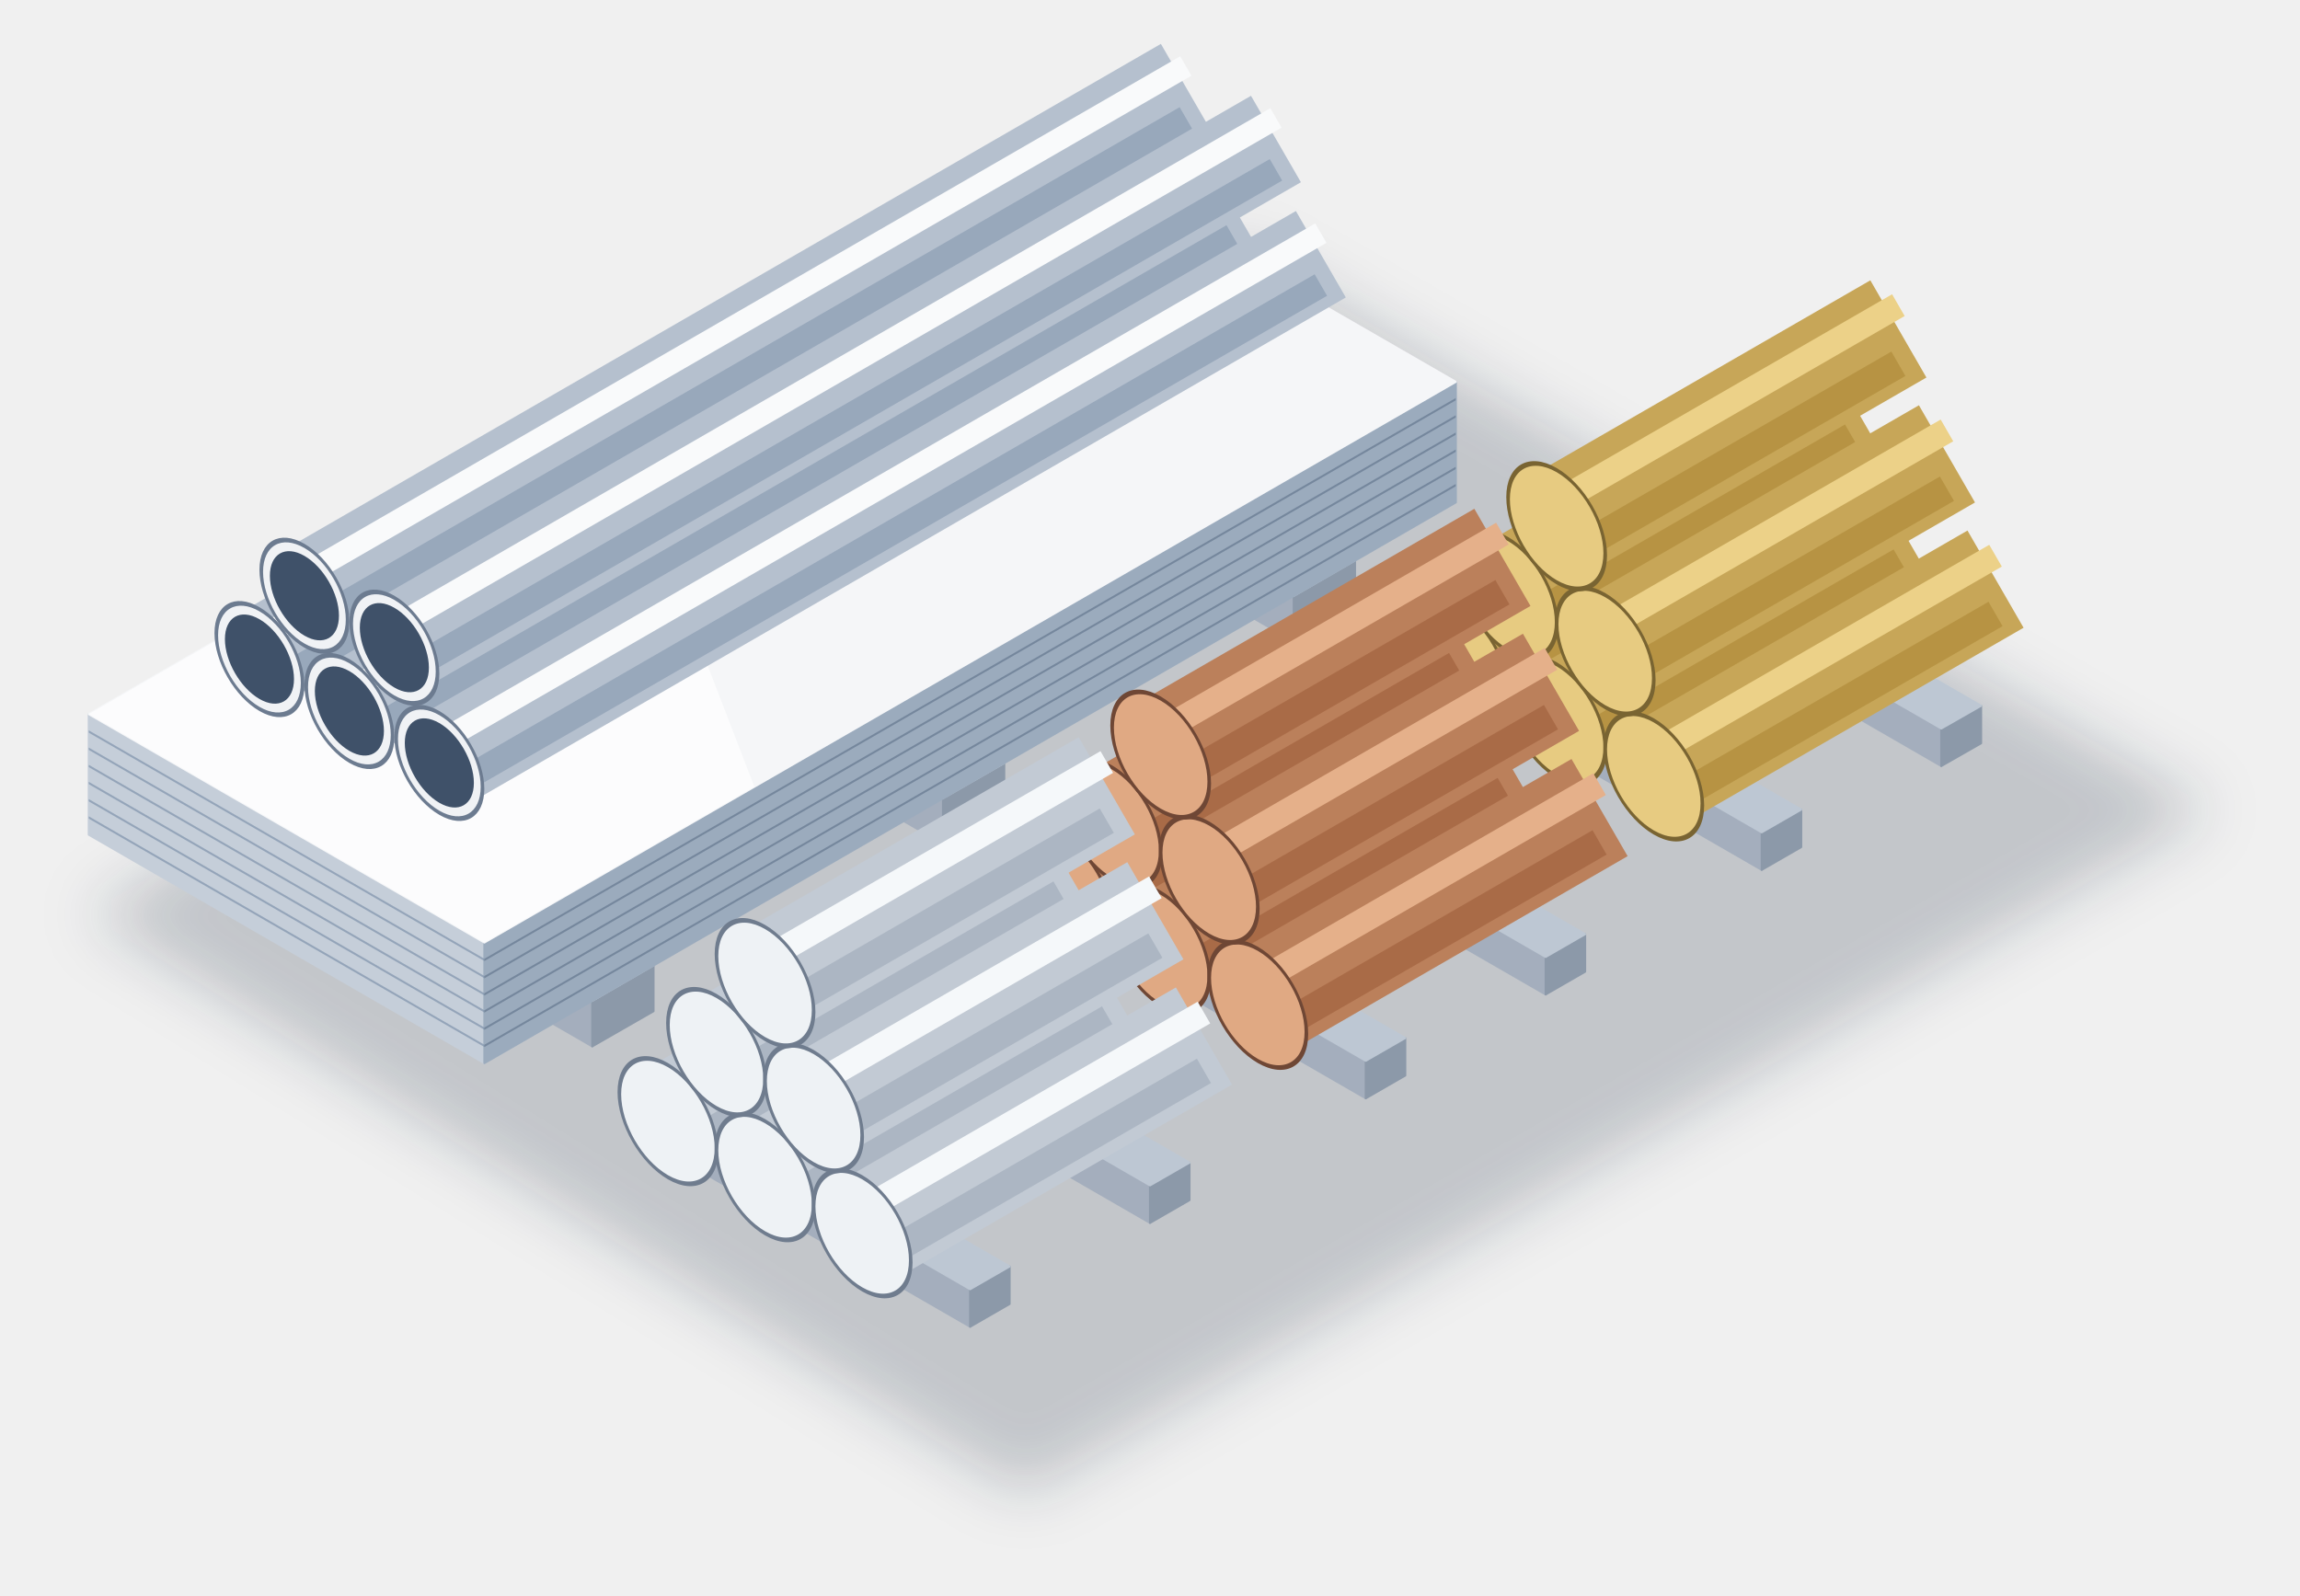
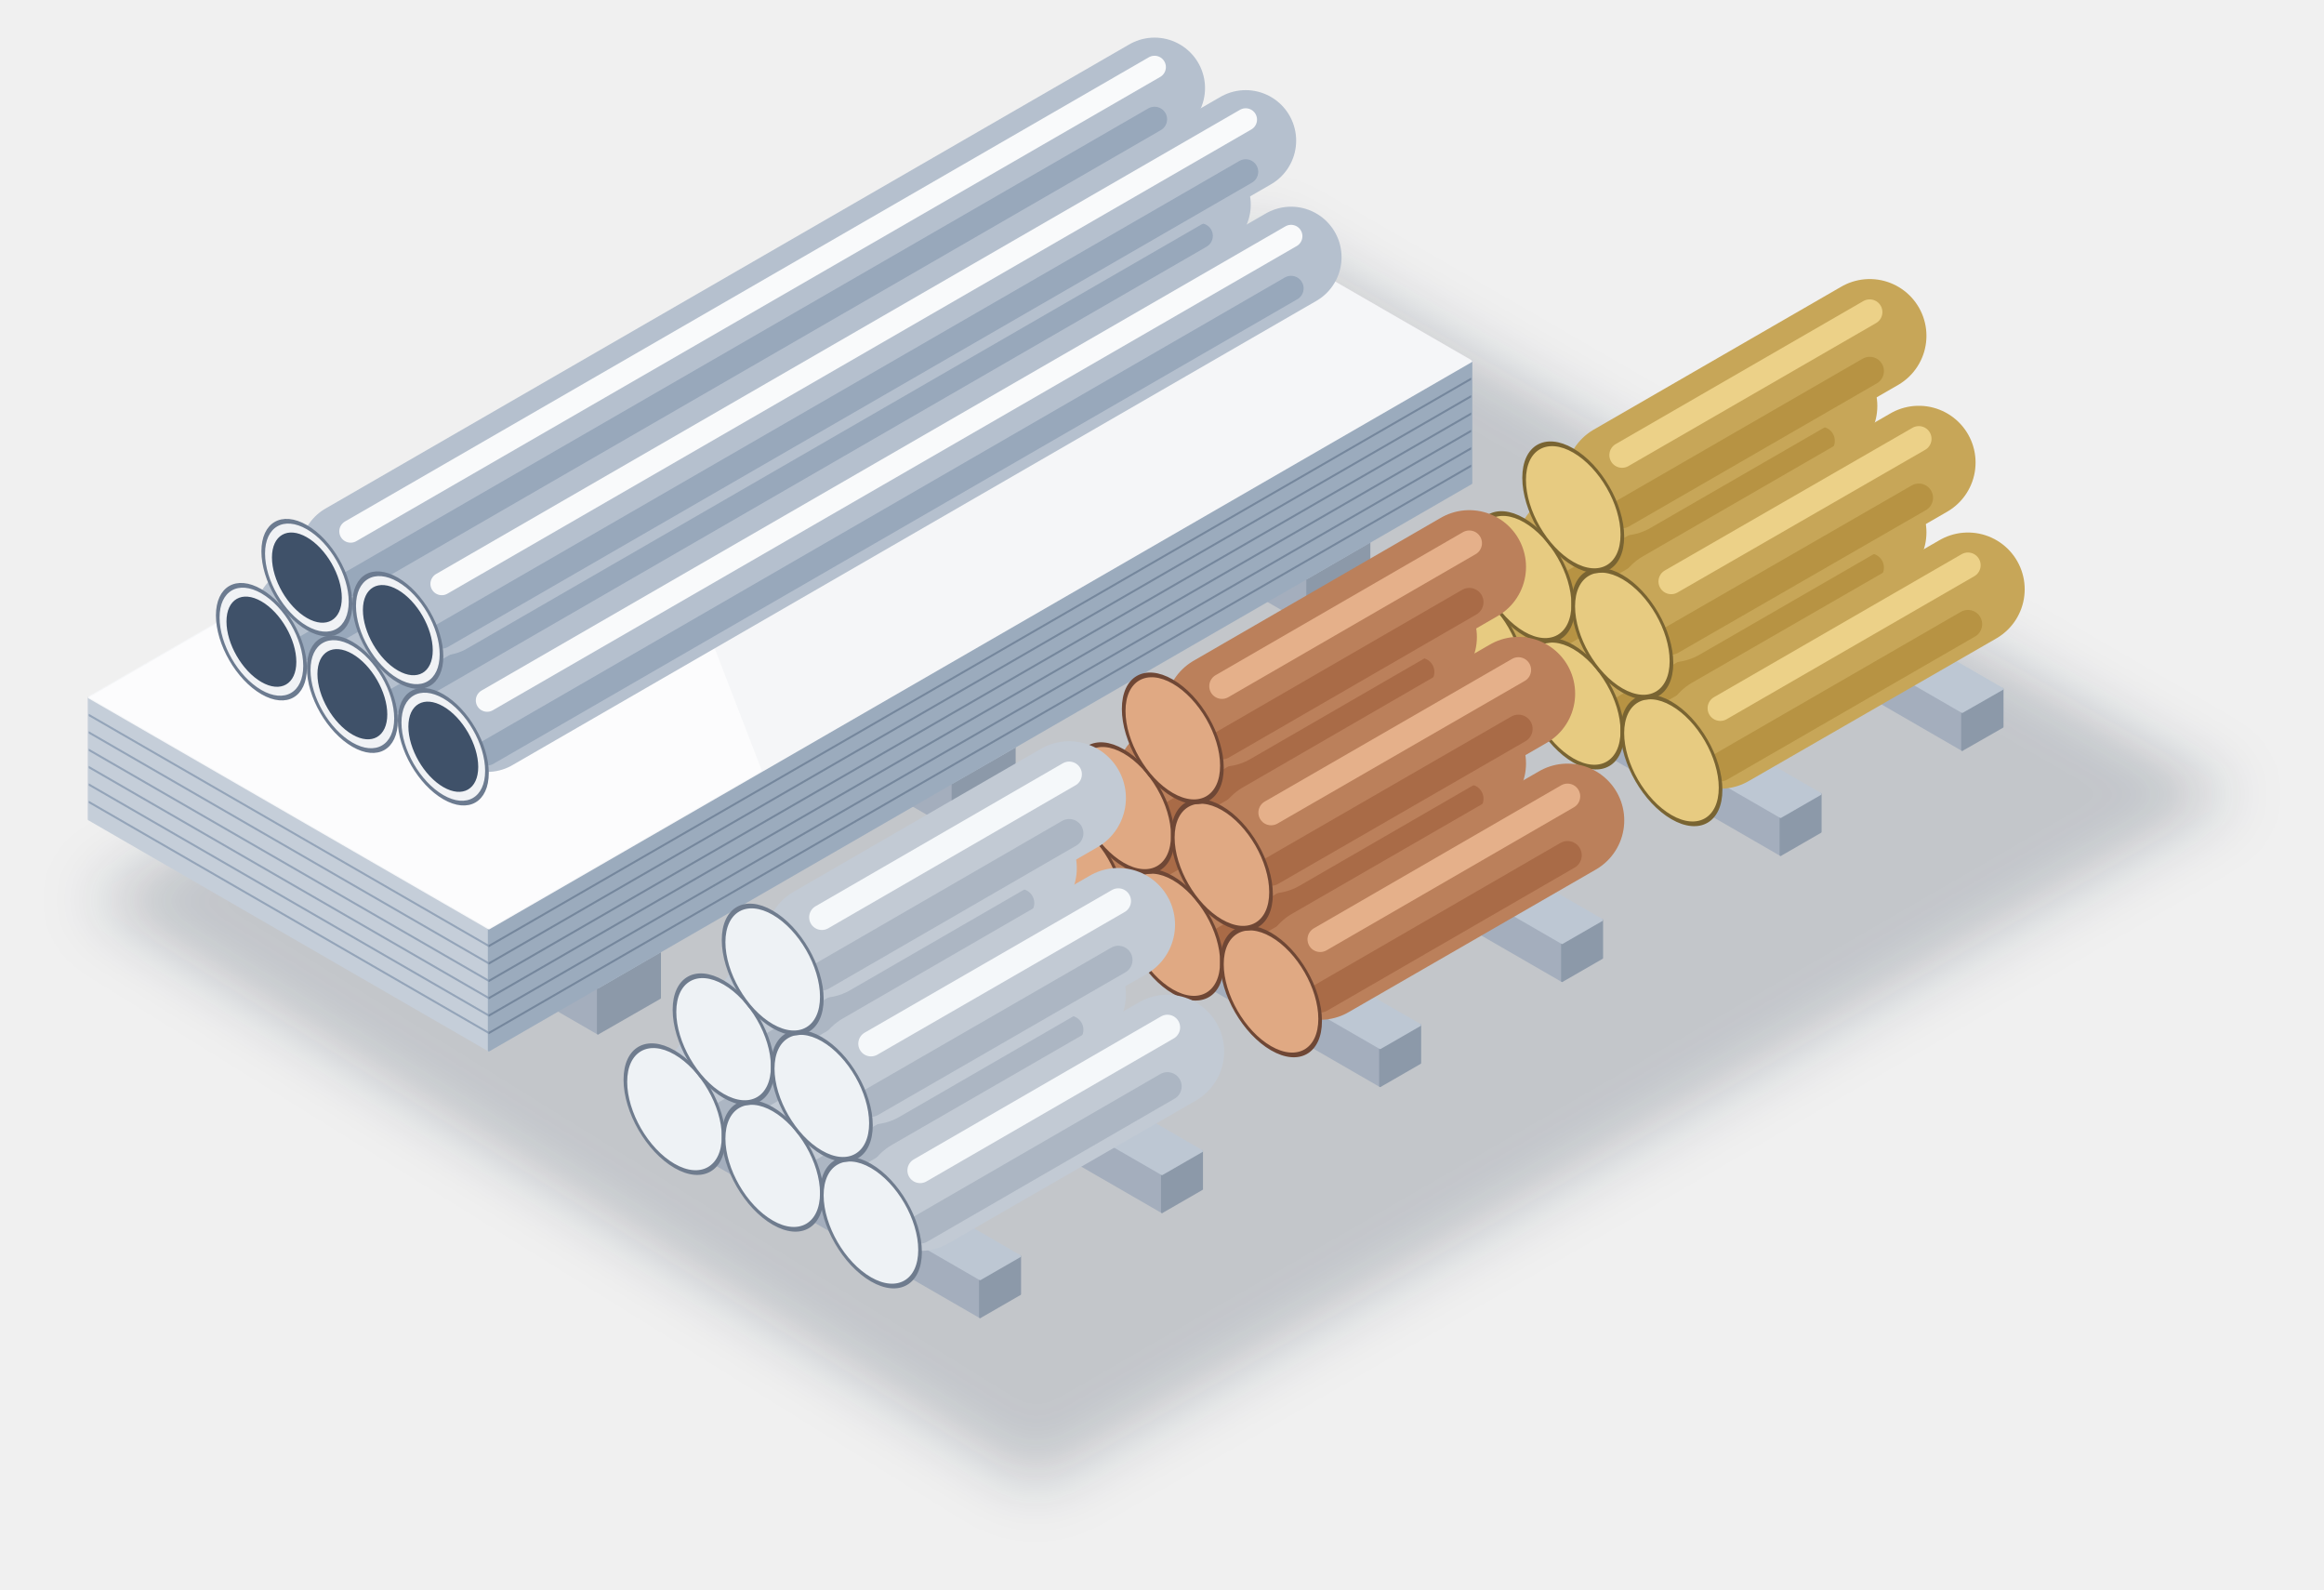
- <svg xmlns="http://www.w3.org/2000/svg" viewBox="-26 -262.8 685.6 476.4" width="686" height="476">
+ <svg xmlns="http://www.w3.org/2000/svg" viewBox="-26 -255.4 685.6 469" width="686" height="469">
  <defs>
    <filter id="b" x="-20%" y="-40%" width="140%" height="180%">
      <feGaussianBlur stdDeviation="9" />
    </filter>
  </defs>
  <polygon points="0,0 343.6,-198.4 633.6,-31 279.2,173.6" fill="#0A1B33" opacity=".2" filter="url(#b)" transform="translate(0,10)" />
  <polygon points="241.6,-139.5 359.7,-71.3 359.7,-84.9 241.6,-153.1" fill="#A4AEBD" stroke="#A4AEBD" stroke-width="0.6" stroke-linejoin="round" />
  <polygon points="359.7,-71.3 378,-81.8 378,-95.5 359.7,-84.9" fill="#8C99A9" stroke="#8C99A9" stroke-width="0.6" stroke-linejoin="round" />
  <polygon points="241.6,-153.1 259.9,-163.7 378,-95.5 359.7,-84.9" fill="#BDC7D3" stroke="#BDC7D3" stroke-width="0.6" stroke-linejoin="round" />
  <polygon points="136.9,-79.1 255,-10.9 255,-24.5 136.9,-92.7" fill="#A4AEBD" stroke="#A4AEBD" stroke-width="0.6" stroke-linejoin="round" />
  <polygon points="255,-10.9 273.3,-21.4 273.3,-35 255,-24.5" fill="#8C99A9" stroke="#8C99A9" stroke-width="0.6" stroke-linejoin="round" />
  <polygon points="136.9,-92.7 155.2,-103.2 273.3,-35 255,-24.5" fill="#BDC7D3" stroke="#BDC7D3" stroke-width="0.6" stroke-linejoin="round" />
  <polygon points="32.2,-18.6 150.3,49.6 150.3,36 32.2,-32.2" fill="#A4AEBD" stroke="#A4AEBD" stroke-width="0.6" stroke-linejoin="round" />
  <polygon points="150.3,49.6 168.6,39.1 168.6,25.4 150.3,36" fill="#8C99A9" stroke="#8C99A9" stroke-width="0.6" stroke-linejoin="round" />
  <polygon points="32.2,-32.2 50.5,-42.8 168.6,25.4 150.3,36" fill="#BDC7D3" stroke="#BDC7D3" stroke-width="0.6" stroke-linejoin="round" />
  <polygon points="0,-13.6 118.1,54.6 118.1,18.6 0,-49.6" fill="#C5CED9" stroke="#C5CED9" stroke-width="0.6" stroke-linejoin="round" />
  <polygon points="118.1,54.6 408.1,-112.8 408.1,-148.8 118.1,18.6" fill="#9BABBD" stroke="#9BABBD" stroke-width="0.6" stroke-linejoin="round" />
  <polygon points="0,-49.6 289.9,-217 408.1,-148.8 118.1,18.6" fill="#F5F6F8" stroke="#F5F6F8" stroke-width="0.6" stroke-linejoin="round" />
  <g transform="matrix(53.694,31.000,0,-62.000,0,-13.6)" stroke="#7F93AB" stroke-width="0.011" opacity=".7">
    <line x1="0" x2="2.2" y1="0.083" y2="0.083" />
    <line x1="0" x2="2.2" y1="0.166" y2="0.166" />
    <line x1="0" x2="2.2" y1="0.249" y2="0.249" />
    <line x1="0" x2="2.2" y1="0.331" y2="0.331" />
    <line x1="0" x2="2.2" y1="0.414" y2="0.414" />
    <line x1="0" x2="2.2" y1="0.497" y2="0.497" />
  </g>
  <g transform="matrix(53.694,-31.000,0,-62.000,118.1,54.6)" stroke="#5C6F87" stroke-width="0.011" opacity=".6">
    <line x1="0" x2="5.4" y1="0.083" y2="0.083" />
    <line x1="0" x2="5.4" y1="0.166" y2="0.166" />
    <line x1="0" x2="5.4" y1="0.249" y2="0.249" />
    <line x1="0" x2="5.4" y1="0.331" y2="0.331" />
    <line x1="0" x2="5.4" y1="0.414" y2="0.414" />
    <line x1="0" x2="5.4" y1="0.497" y2="0.497" />
  </g>
  <polygon points="0,-49.6 155.7,-139.5 198.7,-27.9 118.1,18.6" fill="#fff" opacity=".7" />
-   <g stroke-linecap="butt">
-     <line x1="51" y1="-66" x2="314.1" y2="-217.9" stroke="#B5C0CE" stroke-width="29.8" />
-     <line x1="51" y1="-72.3" x2="314.1" y2="-224.2" stroke="#F9FAFB" stroke-width="6.7" />
-     <line x1="51" y1="-56.8" x2="314.1" y2="-208.7" stroke="#7F93AB" stroke-width="7.4" opacity=".55" />
-     <line x1="77.9" y1="-50.5" x2="341" y2="-202.4" stroke="#B5C0CE" stroke-width="29.8" />
-     <line x1="77.9" y1="-56.8" x2="341" y2="-208.7" stroke="#F9FAFB" stroke-width="6.7" />
-     <line x1="77.9" y1="-41.3" x2="341" y2="-193.2" stroke="#7F93AB" stroke-width="7.4" opacity=".55" />
-     <line x1="64.4" y1="-84.9" x2="327.5" y2="-236.8" stroke="#B5C0CE" stroke-width="29.8" />
-     <line x1="64.4" y1="-91.2" x2="327.5" y2="-243.1" stroke="#F9FAFB" stroke-width="6.7" />
-     <line x1="64.4" y1="-75.7" x2="327.5" y2="-227.6" stroke="#7F93AB" stroke-width="7.4" opacity=".55" />
-     <line x1="104.7" y1="-35" x2="367.8" y2="-186.9" stroke="#B5C0CE" stroke-width="29.8" />
-     <line x1="104.7" y1="-41.3" x2="367.8" y2="-193.2" stroke="#F9FAFB" stroke-width="6.7" />
-     <line x1="104.7" y1="-25.8" x2="367.8" y2="-177.7" stroke="#7F93AB" stroke-width="7.4" opacity=".55" />
-     <line x1="91.3" y1="-69.4" x2="354.4" y2="-221.3" stroke="#B5C0CE" stroke-width="29.8" />
-     <line x1="91.3" y1="-75.7" x2="354.4" y2="-227.6" stroke="#F9FAFB" stroke-width="6.7" />
-     <line x1="91.3" y1="-60.2" x2="354.4" y2="-212.1" stroke="#7F93AB" stroke-width="7.4" opacity=".55" />
+   <g stroke-linecap="round">
+     <line x1="63.9" y1="-73.5" x2="301.2" y2="-210.5" stroke="#B5C0CE" stroke-width="29.8" />
+     <line x1="63.9" y1="-79.7" x2="301.2" y2="-216.7" stroke="#F9FAFB" stroke-width="6.7" />
+     <line x1="63.9" y1="-64.2" x2="301.2" y2="-201.3" stroke="#7F93AB" stroke-width="7.4" opacity=".55" />
+     <line x1="90.7" y1="-58" x2="328.1" y2="-195" stroke="#B5C0CE" stroke-width="29.8" />
+     <line x1="90.7" y1="-64.2" x2="328.1" y2="-201.2" stroke="#F9FAFB" stroke-width="6.7" />
+     <line x1="90.7" y1="-48.7" x2="328.1" y2="-185.8" stroke="#7F93AB" stroke-width="7.4" opacity=".55" />
+     <line x1="77.3" y1="-92.4" x2="314.6" y2="-229.4" stroke="#B5C0CE" stroke-width="29.8" />
+     <line x1="77.3" y1="-98.6" x2="314.6" y2="-235.6" stroke="#F9FAFB" stroke-width="6.7" />
+     <line x1="77.3" y1="-83.2" x2="314.6" y2="-220.2" stroke="#7F93AB" stroke-width="7.4" opacity=".55" />
+     <line x1="117.6" y1="-42.5" x2="354.9" y2="-179.5" stroke="#B5C0CE" stroke-width="29.8" />
+     <line x1="117.6" y1="-48.7" x2="354.9" y2="-185.7" stroke="#F9FAFB" stroke-width="6.7" />
+     <line x1="117.6" y1="-33.2" x2="354.9" y2="-170.3" stroke="#7F93AB" stroke-width="7.4" opacity=".55" />
+     <line x1="104.2" y1="-76.9" x2="341.5" y2="-213.9" stroke="#B5C0CE" stroke-width="29.8" />
+     <line x1="104.2" y1="-83.1" x2="341.5" y2="-220.1" stroke="#F9FAFB" stroke-width="6.7" />
+     <line x1="104.2" y1="-67.7" x2="341.5" y2="-204.7" stroke="#7F93AB" stroke-width="7.4" opacity=".55" />
  </g>
  <g transform="matrix(53.694,31.000,0,-62.000,26.8,-15.5)">
    <circle cx="0.45" cy="1.04" r="0.24" fill="#F0F2F5" stroke="#6C7B90" stroke-width="0.02" />
    <circle cx="0.45" cy="1.04" r="0.192" fill="#3F5169" />
    <circle cx="0.95" cy="1.04" r="0.24" fill="#F0F2F5" stroke="#6C7B90" stroke-width="0.02" />
    <circle cx="0.95" cy="1.04" r="0.192" fill="#3F5169" />
    <circle cx="0.7" cy="1.47" r="0.24" fill="#F0F2F5" stroke="#6C7B90" stroke-width="0.02" />
    <circle cx="0.7" cy="1.47" r="0.192" fill="#3F5169" />
    <circle cx="1.45" cy="1.04" r="0.24" fill="#F0F2F5" stroke="#6C7B90" stroke-width="0.02" />
    <circle cx="1.45" cy="1.04" r="0.192" fill="#3F5169" />
    <circle cx="1.2" cy="1.47" r="0.24" fill="#F0F2F5" stroke="#6C7B90" stroke-width="0.02" />
    <circle cx="1.2" cy="1.47" r="0.192" fill="#3F5169" />
  </g>
  <polygon points="408.1,-55.8 499.4,-3.1 499.4,-14.3 408.1,-67" fill="#A4AEBD" stroke="#A4AEBD" stroke-width="0.6" stroke-linejoin="round" />
  <polygon points="499.4,-3.1 511.2,-9.9 511.2,-21.1 499.4,-14.3" fill="#8C99A9" stroke="#8C99A9" stroke-width="0.6" stroke-linejoin="round" />
  <polygon points="408.1,-67 419.9,-73.8 511.2,-21.1 499.4,-14.3" fill="#BDC7D3" stroke="#BDC7D3" stroke-width="0.6" stroke-linejoin="round" />
  <polygon points="461.8,-86.8 553,-34.1 553,-45.3 461.8,-98" fill="#A4AEBD" stroke="#A4AEBD" stroke-width="0.6" stroke-linejoin="round" />
  <polygon points="553,-34.1 564.9,-40.9 564.9,-52.1 553,-45.3" fill="#8C99A9" stroke="#8C99A9" stroke-width="0.6" stroke-linejoin="round" />
  <polygon points="461.8,-98 473.6,-104.8 564.9,-52.1 553,-45.3" fill="#BDC7D3" stroke="#BDC7D3" stroke-width="0.6" stroke-linejoin="round" />
-   <g stroke-linecap="butt">
-     <line x1="409.1" y1="-64.5" x2="511.2" y2="-123.4" stroke="#C7A658" stroke-width="33.5" />
-     <line x1="409.1" y1="-71.5" x2="511.2" y2="-130.4" stroke="#ECD188" stroke-width="7.5" />
-     <line x1="409.1" y1="-54.1" x2="511.2" y2="-113" stroke="#A98432" stroke-width="8.4" opacity=".55" />
-     <line x1="438.1" y1="-47.7" x2="540.2" y2="-106.6" stroke="#C7A658" stroke-width="33.5" />
-     <line x1="438.1" y1="-54.8" x2="540.2" y2="-113.7" stroke="#ECD188" stroke-width="7.5" />
-     <line x1="438.1" y1="-37.4" x2="540.2" y2="-96.3" stroke="#A98432" stroke-width="8.4" opacity=".55" />
-     <line x1="423.6" y1="-85.1" x2="525.7" y2="-144" stroke="#C7A658" stroke-width="33.5" />
-     <line x1="423.6" y1="-92.1" x2="525.7" y2="-151" stroke="#ECD188" stroke-width="7.5" />
-     <line x1="423.6" y1="-74.7" x2="525.7" y2="-133.6" stroke="#A98432" stroke-width="8.4" opacity=".55" />
-     <line x1="467.1" y1="-31" x2="569.2" y2="-89.9" stroke="#C7A658" stroke-width="33.5" />
-     <line x1="467.1" y1="-38" x2="569.2" y2="-96.9" stroke="#ECD188" stroke-width="7.5" />
-     <line x1="467.1" y1="-20.6" x2="569.2" y2="-79.5" stroke="#A98432" stroke-width="8.4" opacity=".55" />
-     <line x1="452.6" y1="-68.4" x2="554.7" y2="-127.3" stroke="#C7A658" stroke-width="33.5" />
-     <line x1="452.6" y1="-75.4" x2="554.7" y2="-134.3" stroke="#ECD188" stroke-width="7.5" />
-     <line x1="452.6" y1="-58" x2="554.7" y2="-116.9" stroke="#A98432" stroke-width="8.4" opacity=".55" />
-     <line x1="438.1" y1="-105.7" x2="540.2" y2="-164.6" stroke="#C7A658" stroke-width="33.5" />
-     <line x1="438.1" y1="-112.8" x2="540.2" y2="-171.7" stroke="#ECD188" stroke-width="7.5" />
-     <line x1="438.1" y1="-95.3" x2="540.2" y2="-154.2" stroke="#A98432" stroke-width="8.4" opacity=".55" />
+   <g stroke-linecap="round">
+     <line x1="423.6" y1="-72.8" x2="496.7" y2="-115" stroke="#C7A658" stroke-width="33.5" />
+     <line x1="423.6" y1="-79.9" x2="496.7" y2="-122" stroke="#ECD188" stroke-width="7.5" />
+     <line x1="423.6" y1="-62.5" x2="496.7" y2="-104.6" stroke="#A98432" stroke-width="8.4" opacity=".55" />
+     <line x1="452.6" y1="-56.1" x2="525.7" y2="-98.3" stroke="#C7A658" stroke-width="33.5" />
+     <line x1="452.6" y1="-63.1" x2="525.7" y2="-105.3" stroke="#ECD188" stroke-width="7.5" />
+     <line x1="452.6" y1="-45.7" x2="525.7" y2="-87.9" stroke="#A98432" stroke-width="8.4" opacity=".55" />
+     <line x1="438.1" y1="-93.5" x2="511.2" y2="-135.6" stroke="#C7A658" stroke-width="33.5" />
+     <line x1="438.1" y1="-100.5" x2="511.2" y2="-142.7" stroke="#ECD188" stroke-width="7.5" />
+     <line x1="438.1" y1="-83.1" x2="511.2" y2="-125.3" stroke="#A98432" stroke-width="8.4" opacity=".55" />
+     <line x1="481.6" y1="-39.4" x2="554.7" y2="-81.5" stroke="#C7A658" stroke-width="33.5" />
+     <line x1="481.6" y1="-46.4" x2="554.7" y2="-88.6" stroke="#ECD188" stroke-width="7.5" />
+     <line x1="481.6" y1="-29" x2="554.7" y2="-71.2" stroke="#A98432" stroke-width="8.4" opacity=".55" />
+     <line x1="467.1" y1="-76.7" x2="540.2" y2="-118.9" stroke="#C7A658" stroke-width="33.5" />
+     <line x1="467.1" y1="-83.8" x2="540.2" y2="-125.9" stroke="#ECD188" stroke-width="7.5" />
+     <line x1="467.1" y1="-66.4" x2="540.2" y2="-108.5" stroke="#A98432" stroke-width="8.4" opacity=".55" />
+     <line x1="452.6" y1="-114.1" x2="525.7" y2="-156.3" stroke="#C7A658" stroke-width="33.5" />
+     <line x1="452.6" y1="-121.1" x2="525.7" y2="-163.3" stroke="#ECD188" stroke-width="7.5" />
+     <line x1="452.6" y1="-103.7" x2="525.7" y2="-145.9" stroke="#A98432" stroke-width="8.4" opacity=".55" />
  </g>
  <g transform="matrix(53.694,31.000,0,-62.000,236.3,-136.4)">
    <circle cx="3.22" cy="0.45" r="0.27" fill="#E7CB81" stroke="#796432" stroke-width="0.02" />
    <circle cx="3.76" cy="0.45" r="0.27" fill="#E7CB81" stroke="#796432" stroke-width="0.02" />
    <circle cx="3.49" cy="0.918" r="0.27" fill="#E7CB81" stroke="#796432" stroke-width="0.02" />
    <circle cx="4.3" cy="0.45" r="0.27" fill="#E7CB81" stroke="#796432" stroke-width="0.02" />
    <circle cx="4.03" cy="0.918" r="0.27" fill="#E7CB81" stroke="#796432" stroke-width="0.02" />
    <circle cx="3.76" cy="1.385" r="0.27" fill="#E7CB81" stroke="#796432" stroke-width="0.02" />
  </g>
  <polygon points="289.9,12.4 381.2,65.1 381.2,53.9 289.9,1.2" fill="#A4AEBD" stroke="#A4AEBD" stroke-width="0.6" stroke-linejoin="round" />
  <polygon points="381.2,65.1 393,58.3 393,47.1 381.2,53.9" fill="#8C99A9" stroke="#8C99A9" stroke-width="0.6" stroke-linejoin="round" />
  <polygon points="289.9,1.2 301.8,-5.6 393,47.1 381.2,53.9" fill="#BDC7D3" stroke="#BDC7D3" stroke-width="0.6" stroke-linejoin="round" />
  <polygon points="343.6,-18.6 434.9,34.1 434.9,22.9 343.6,-29.8" fill="#A4AEBD" stroke="#A4AEBD" stroke-width="0.6" stroke-linejoin="round" />
  <polygon points="434.9,34.1 446.7,27.3 446.7,16.1 434.9,22.9" fill="#8C99A9" stroke="#8C99A9" stroke-width="0.6" stroke-linejoin="round" />
  <polygon points="343.6,-29.8 355.5,-36.6 446.7,16.1 434.9,22.9" fill="#BDC7D3" stroke="#BDC7D3" stroke-width="0.6" stroke-linejoin="round" />
-   <g stroke-linecap="butt">
-     <line x1="291" y1="3.7" x2="393" y2="-55.2" stroke="#BB805B" stroke-width="33.5" />
-     <line x1="291" y1="-3.3" x2="393" y2="-62.2" stroke="#E5B08A" stroke-width="7.5" />
-     <line x1="291" y1="14.1" x2="393" y2="-44.8" stroke="#9A5A36" stroke-width="8.4" opacity=".55" />
-     <line x1="320" y1="20.5" x2="422" y2="-38.4" stroke="#BB805B" stroke-width="33.5" />
-     <line x1="320" y1="13.4" x2="422" y2="-45.5" stroke="#E5B08A" stroke-width="7.5" />
-     <line x1="320" y1="30.8" x2="422" y2="-28.1" stroke="#9A5A36" stroke-width="8.4" opacity=".55" />
-     <line x1="305.5" y1="-16.9" x2="407.5" y2="-75.8" stroke="#BB805B" stroke-width="33.5" />
-     <line x1="305.5" y1="-23.9" x2="407.5" y2="-82.8" stroke="#E5B08A" stroke-width="7.5" />
-     <line x1="305.5" y1="-6.5" x2="407.5" y2="-65.4" stroke="#9A5A36" stroke-width="8.4" opacity=".55" />
-     <line x1="349" y1="37.2" x2="451" y2="-21.7" stroke="#BB805B" stroke-width="33.5" />
-     <line x1="349" y1="30.2" x2="451" y2="-28.7" stroke="#E5B08A" stroke-width="7.5" />
-     <line x1="349" y1="47.6" x2="451" y2="-11.3" stroke="#9A5A36" stroke-width="8.4" opacity=".55" />
-     <line x1="334.5" y1="-0.2" x2="436.5" y2="-59.1" stroke="#BB805B" stroke-width="33.5" />
-     <line x1="334.5" y1="-7.2" x2="436.5" y2="-66.1" stroke="#E5B08A" stroke-width="7.5" />
-     <line x1="334.5" y1="10.2" x2="436.5" y2="-48.7" stroke="#9A5A36" stroke-width="8.4" opacity=".55" />
-     <line x1="320" y1="-37.5" x2="422" y2="-96.4" stroke="#BB805B" stroke-width="33.5" />
-     <line x1="320" y1="-44.6" x2="422" y2="-103.5" stroke="#E5B08A" stroke-width="7.5" />
-     <line x1="320" y1="-27.1" x2="422" y2="-86" stroke="#9A5A36" stroke-width="8.4" opacity=".55" />
+   <g stroke-linecap="round">
+     <line x1="305.5" y1="-4.7" x2="378.5" y2="-46.8" stroke="#BB805B" stroke-width="33.5" />
+     <line x1="305.5" y1="-11.7" x2="378.5" y2="-53.8" stroke="#E5B08A" stroke-width="7.5" />
+     <line x1="305.5" y1="5.7" x2="378.5" y2="-36.4" stroke="#9A5A36" stroke-width="8.4" opacity=".55" />
+     <line x1="334.5" y1="12.1" x2="407.5" y2="-30.1" stroke="#BB805B" stroke-width="33.5" />
+     <line x1="334.5" y1="5.1" x2="407.5" y2="-37.1" stroke="#E5B08A" stroke-width="7.5" />
+     <line x1="334.5" y1="22.5" x2="407.5" y2="-19.7" stroke="#9A5A36" stroke-width="8.4" opacity=".55" />
+     <line x1="320" y1="-25.3" x2="393" y2="-67.4" stroke="#BB805B" stroke-width="33.5" />
+     <line x1="320" y1="-32.3" x2="393" y2="-74.5" stroke="#E5B08A" stroke-width="7.5" />
+     <line x1="320" y1="-14.9" x2="393" y2="-57.1" stroke="#9A5A36" stroke-width="8.4" opacity=".55" />
+     <line x1="363.5" y1="28.8" x2="436.5" y2="-13.3" stroke="#BB805B" stroke-width="33.5" />
+     <line x1="363.5" y1="21.8" x2="436.5" y2="-20.4" stroke="#E5B08A" stroke-width="7.5" />
+     <line x1="363.5" y1="39.2" x2="436.5" y2="-3" stroke="#9A5A36" stroke-width="8.4" opacity=".55" />
+     <line x1="349" y1="-8.5" x2="422" y2="-50.7" stroke="#BB805B" stroke-width="33.5" />
+     <line x1="349" y1="-15.6" x2="422" y2="-57.7" stroke="#E5B08A" stroke-width="7.5" />
+     <line x1="349" y1="1.8" x2="422" y2="-40.3" stroke="#9A5A36" stroke-width="8.4" opacity=".55" />
+     <line x1="334.5" y1="-45.9" x2="407.5" y2="-88.1" stroke="#BB805B" stroke-width="33.5" />
+     <line x1="334.5" y1="-52.9" x2="407.5" y2="-95.1" stroke="#E5B08A" stroke-width="7.5" />
+     <line x1="334.5" y1="-35.5" x2="407.5" y2="-77.7" stroke="#9A5A36" stroke-width="8.4" opacity=".55" />
  </g>
  <g transform="matrix(53.694,31.000,0,-62.000,118.1,-68.2)">
    <circle cx="3.22" cy="0.45" r="0.27" fill="#E0A983" stroke="#6F4735" stroke-width="0.02" />
    <circle cx="3.76" cy="0.45" r="0.27" fill="#E0A983" stroke="#6F4735" stroke-width="0.02" />
    <circle cx="3.49" cy="0.918" r="0.27" fill="#E0A983" stroke="#6F4735" stroke-width="0.02" />
    <circle cx="4.3" cy="0.45" r="0.27" fill="#E0A983" stroke="#6F4735" stroke-width="0.02" />
    <circle cx="4.03" cy="0.918" r="0.27" fill="#E0A983" stroke="#6F4735" stroke-width="0.02" />
    <circle cx="3.76" cy="1.385" r="0.27" fill="#E0A983" stroke="#6F4735" stroke-width="0.02" />
  </g>
  <polygon points="171.8,80.6 263.1,133.3 263.1,122.1 171.8,69.4" fill="#A4AEBD" stroke="#A4AEBD" stroke-width="0.6" stroke-linejoin="round" />
  <polygon points="263.1,133.3 274.9,126.5 274.9,115.3 263.1,122.1" fill="#8C99A9" stroke="#8C99A9" stroke-width="0.6" stroke-linejoin="round" />
  <polygon points="171.8,69.4 183.6,62.6 274.9,115.3 263.1,122.1" fill="#BDC7D3" stroke="#BDC7D3" stroke-width="0.6" stroke-linejoin="round" />
  <polygon points="225.5,49.6 316.8,102.3 316.8,91.1 225.5,38.4" fill="#A4AEBD" stroke="#A4AEBD" stroke-width="0.6" stroke-linejoin="round" />
  <polygon points="316.8,102.3 328.6,95.5 328.6,84.3 316.8,91.1" fill="#8C99A9" stroke="#8C99A9" stroke-width="0.6" stroke-linejoin="round" />
  <polygon points="225.5,38.4 237.3,31.6 328.6,84.3 316.8,91.1" fill="#BDC7D3" stroke="#BDC7D3" stroke-width="0.6" stroke-linejoin="round" />
-   <g stroke-linecap="butt">
-     <line x1="172.9" y1="71.9" x2="274.9" y2="13" stroke="#C2CAD4" stroke-width="33.5" />
-     <line x1="172.9" y1="64.9" x2="274.9" y2="6" stroke="#F5F8FA" stroke-width="7.5" />
-     <line x1="172.9" y1="82.3" x2="274.9" y2="23.4" stroke="#9AA6B5" stroke-width="8.4" opacity=".55" />
-     <line x1="201.9" y1="88.7" x2="303.9" y2="29.8" stroke="#C2CAD4" stroke-width="33.5" />
-     <line x1="201.9" y1="81.6" x2="303.9" y2="22.7" stroke="#F5F8FA" stroke-width="7.5" />
-     <line x1="201.9" y1="99" x2="303.9" y2="40.1" stroke="#9AA6B5" stroke-width="8.4" opacity=".55" />
-     <line x1="187.4" y1="51.3" x2="289.4" y2="-7.6" stroke="#C2CAD4" stroke-width="33.5" />
-     <line x1="187.4" y1="44.3" x2="289.4" y2="-14.6" stroke="#F5F8FA" stroke-width="7.5" />
-     <line x1="187.4" y1="61.7" x2="289.4" y2="2.8" stroke="#9AA6B5" stroke-width="8.4" opacity=".55" />
-     <line x1="230.9" y1="105.4" x2="332.9" y2="46.5" stroke="#C2CAD4" stroke-width="33.5" />
-     <line x1="230.9" y1="98.4" x2="332.9" y2="39.5" stroke="#F5F8FA" stroke-width="7.5" />
-     <line x1="230.9" y1="115.8" x2="332.9" y2="56.9" stroke="#9AA6B5" stroke-width="8.4" opacity=".55" />
-     <line x1="216.4" y1="68" x2="318.4" y2="9.1" stroke="#C2CAD4" stroke-width="33.5" />
-     <line x1="216.4" y1="61" x2="318.4" y2="2.1" stroke="#F5F8FA" stroke-width="7.5" />
-     <line x1="216.4" y1="78.4" x2="318.4" y2="19.5" stroke="#9AA6B5" stroke-width="8.4" opacity=".55" />
-     <line x1="201.9" y1="30.7" x2="303.9" y2="-28.2" stroke="#C2CAD4" stroke-width="33.5" />
-     <line x1="201.9" y1="23.6" x2="303.9" y2="-35.3" stroke="#F5F8FA" stroke-width="7.5" />
-     <line x1="201.9" y1="41.1" x2="303.9" y2="-17.8" stroke="#9AA6B5" stroke-width="8.4" opacity=".55" />
+   <g stroke-linecap="round">
+     <line x1="187.4" y1="63.5" x2="260.4" y2="21.4" stroke="#C2CAD4" stroke-width="33.5" />
+     <line x1="187.4" y1="56.5" x2="260.4" y2="14.4" stroke="#F5F8FA" stroke-width="7.5" />
+     <line x1="187.4" y1="73.9" x2="260.4" y2="31.8" stroke="#9AA6B5" stroke-width="8.4" opacity=".55" />
+     <line x1="216.4" y1="80.3" x2="289.4" y2="38.1" stroke="#C2CAD4" stroke-width="33.5" />
+     <line x1="216.4" y1="73.3" x2="289.4" y2="31.1" stroke="#F5F8FA" stroke-width="7.5" />
+     <line x1="216.4" y1="90.7" x2="289.4" y2="48.5" stroke="#9AA6B5" stroke-width="8.4" opacity=".55" />
+     <line x1="201.9" y1="42.9" x2="274.9" y2="0.8" stroke="#C2CAD4" stroke-width="33.5" />
+     <line x1="201.9" y1="35.9" x2="274.9" y2="-6.3" stroke="#F5F8FA" stroke-width="7.5" />
+     <line x1="201.9" y1="53.3" x2="274.9" y2="11.1" stroke="#9AA6B5" stroke-width="8.4" opacity=".55" />
+     <line x1="245.4" y1="97" x2="318.4" y2="54.9" stroke="#C2CAD4" stroke-width="33.5" />
+     <line x1="245.4" y1="90" x2="318.4" y2="47.8" stroke="#F5F8FA" stroke-width="7.5" />
+     <line x1="245.4" y1="107.4" x2="318.4" y2="65.2" stroke="#9AA6B5" stroke-width="8.4" opacity=".55" />
+     <line x1="230.9" y1="59.7" x2="303.9" y2="17.5" stroke="#C2CAD4" stroke-width="33.5" />
+     <line x1="230.9" y1="52.6" x2="303.9" y2="10.5" stroke="#F5F8FA" stroke-width="7.5" />
+     <line x1="230.9" y1="70" x2="303.9" y2="27.9" stroke="#9AA6B5" stroke-width="8.4" opacity=".55" />
+     <line x1="216.4" y1="22.3" x2="289.4" y2="-19.9" stroke="#C2CAD4" stroke-width="33.5" />
+     <line x1="216.4" y1="15.3" x2="289.4" y2="-26.9" stroke="#F5F8FA" stroke-width="7.5" />
+     <line x1="216.4" y1="32.7" x2="289.4" y2="-9.5" stroke="#9AA6B5" stroke-width="8.4" opacity=".55" />
  </g>
  <g transform="matrix(53.694,31.000,0,-62.000,0,0)">
    <circle cx="3.22" cy="0.45" r="0.27" fill="#EEF2F5" stroke="#6F7C8E" stroke-width="0.02" />
    <circle cx="3.76" cy="0.45" r="0.27" fill="#EEF2F5" stroke="#6F7C8E" stroke-width="0.02" />
    <circle cx="3.49" cy="0.918" r="0.27" fill="#EEF2F5" stroke="#6F7C8E" stroke-width="0.02" />
    <circle cx="4.3" cy="0.45" r="0.27" fill="#EEF2F5" stroke="#6F7C8E" stroke-width="0.02" />
    <circle cx="4.03" cy="0.918" r="0.27" fill="#EEF2F5" stroke="#6F7C8E" stroke-width="0.02" />
    <circle cx="3.76" cy="1.385" r="0.27" fill="#EEF2F5" stroke="#6F7C8E" stroke-width="0.02" />
  </g>
</svg>
